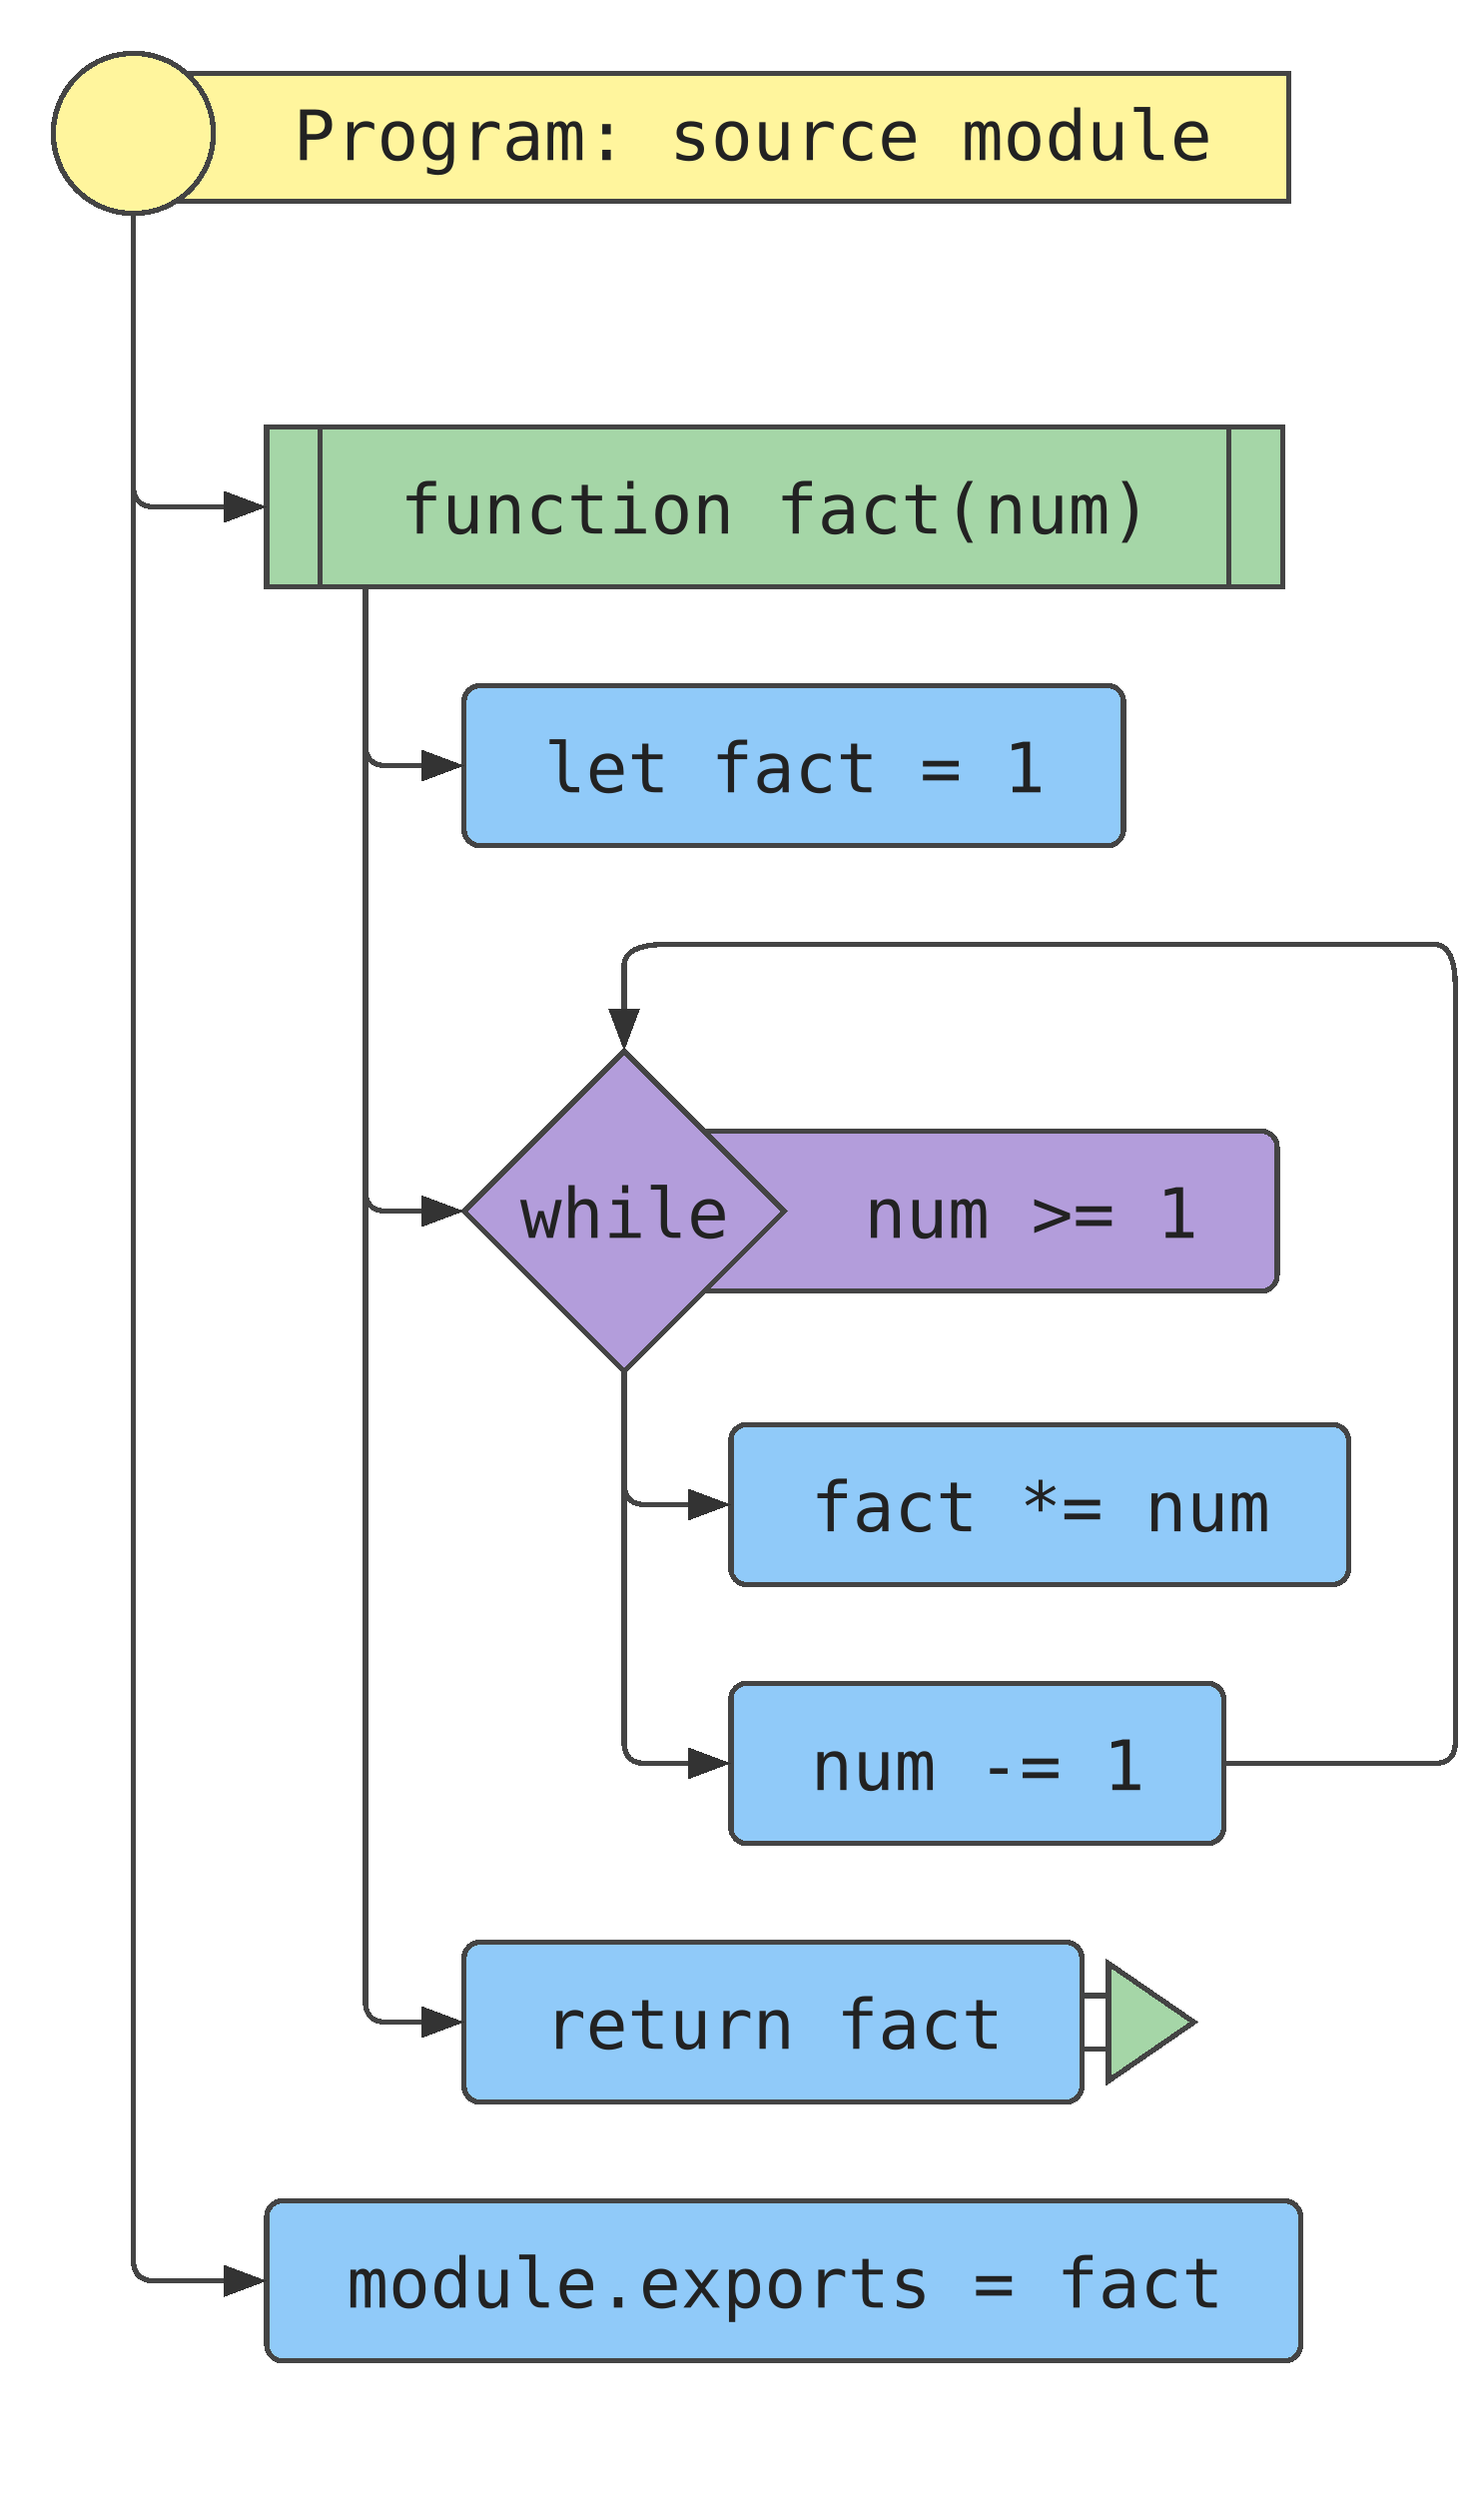
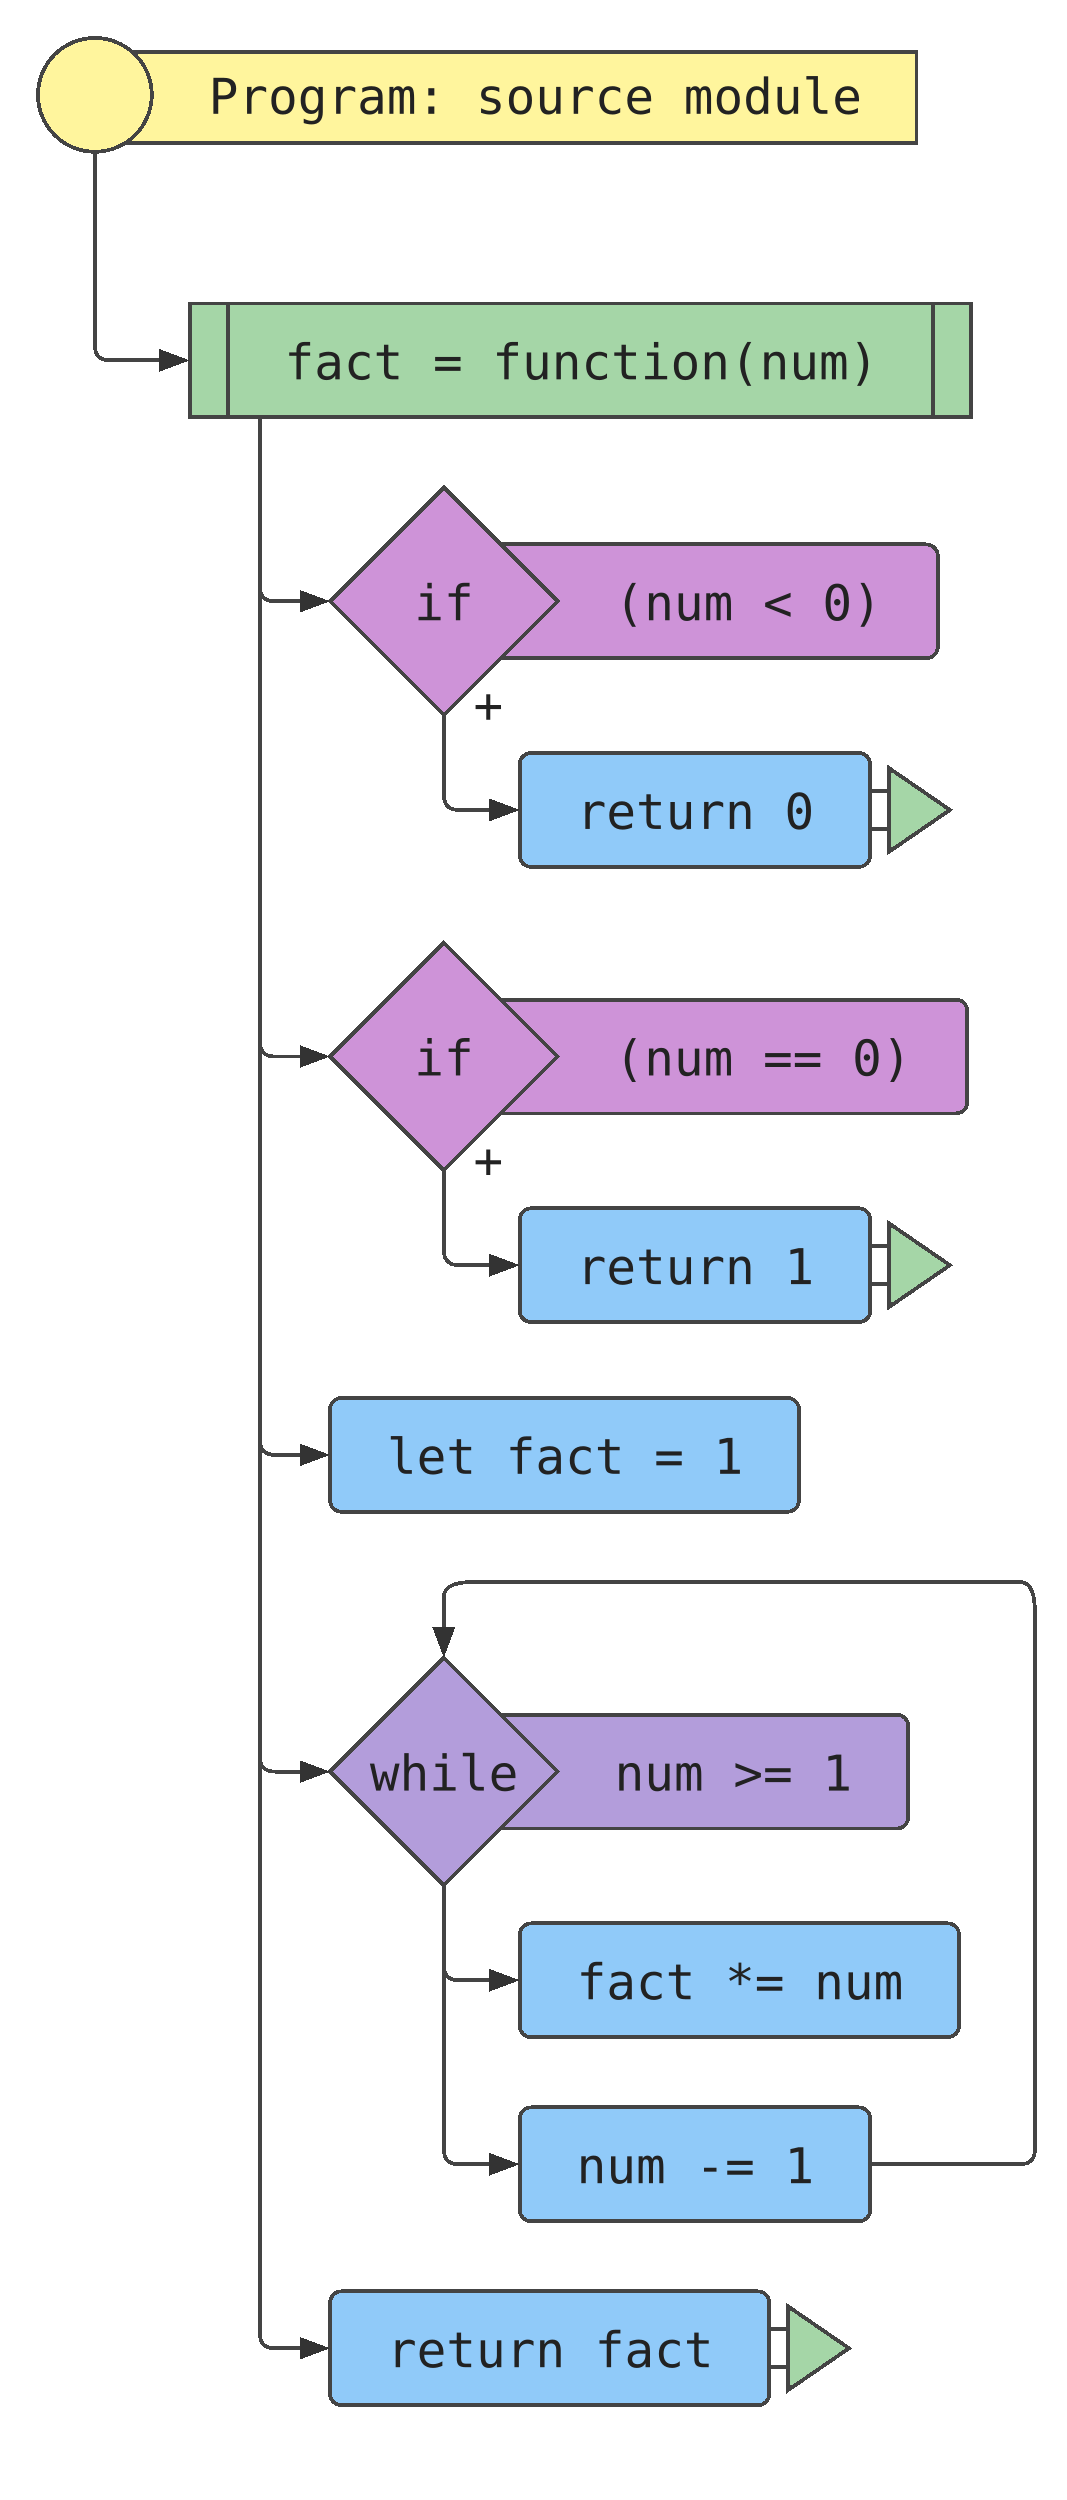
- <svg xmlns="http://www.w3.org/2000/svg" width="278" height="468" shape-rendering="optimizeSpeed">
+ <svg xmlns="http://www.w3.org/2000/svg" width="281" height="659" shape-rendering="optimizeSpeed">
  <g>
-     <rect x="50" y="80" width="190.4" height="30" style="fill:#a5d6a7; stroke:#444; stroke-width:1" />
+     <rect x="50" y="80" width="206" height="30" style="fill:#a5d6a7; stroke:#444; stroke-width:1" />
    <line x1="60" y1="80" x2="60" y2="110" style="fill:#a5d6a7; stroke:#444; stroke-width:1" />
-     <line x1="230.4" y1="80" x2="230.4" y2="110" style="fill:#a5d6a7; stroke:#444; stroke-width:1" />
+     <line x1="246" y1="80" x2="246" y2="110" style="fill:#a5d6a7; stroke:#444; stroke-width:1" />
    <text x="75" y="100" font-family="monospace" font-size="13" fill="#222">
-       <tspan x="75" y="100">function fact(num)</tspan>
+       <tspan x="75" y="100">fact = function(num)</tspan>
    </text>
  </g>
  <g>
-     <rect x="87" y="128.5" width="123.6" height="30" rx="3" ry="3" style="fill:#90caf9; stroke:#444; stroke-width:1" />
-     <text x="102" y="148.5" font-family="monospace" font-size="13" fill="#222">
-       <tspan x="102" y="148.5">let fact = 1</tspan>
+     <rect x="117" y="143.5" width="130.2" height="30" rx="3" ry="3" style="fill:#ce93d8; stroke:#444; stroke-width:1" />
+     <polygon points="87,158.5 117,128.5 147,158.5 117,188.5" style="fill:#ce93d8; stroke:#444; stroke-width:1" />
+     <text x="162" y="163.5" font-family="monospace" font-size="13" fill="#222">
+       <tspan x="162" y="163.5">(num &lt; 0)</tspan>
+     </text>
+     <text x="109.2" y="163.5" font-family="monospace" font-size="13" fill="#222">if</text>
+     <text x="124.8" y="190.45" font-family="monospace" font-size="13" fill="#222">+</text>
+   </g>
+   <g>
+     <rect x="137" y="198.5" width="92.4" height="30" rx="3" ry="3" style="fill:#90caf9; stroke:#444; stroke-width:1" />
+     <line x1="229.4" y1="208.5" x2="234.4" y2="208.5" style="fill:#a5d6a7; stroke:#444; stroke-width:1" />
+     <line x1="229.4" y1="218.5" x2="234.4" y2="218.5" style="fill:#a5d6a7; stroke:#444; stroke-width:1" />
+     <path d="M234.4, 202.5 L250.4, 213.5 L234.4, 224.5 Z" fill="#a5d6a7" stroke="#444" stroke-width="1" />
+     <text x="152" y="218.5" font-family="monospace" font-size="13" fill="#222">
+       <tspan x="152" y="218.5">return 0</tspan>
    </text>
  </g>
  <g>
-     <rect x="117" y="212" width="122.4" height="30" rx="3" ry="3" style="fill:#b39ddb; stroke:#444; stroke-width:1" />
-     <polygon points="87,227 117,197 147,227 117,257" style="fill:#b39ddb; stroke:#444; stroke-width:1" />
-     <text x="162" y="232" font-family="monospace" font-size="13" fill="#222">
-       <tspan x="162" y="232">num &gt;= 1</tspan>
+     <rect x="117" y="263.5" width="138" height="30" rx="3" ry="3" style="fill:#ce93d8; stroke:#444; stroke-width:1" />
+     <polygon points="87,278.5 117,248.5 147,278.5 117,308.5" style="fill:#ce93d8; stroke:#444; stroke-width:1" />
+     <text x="162" y="283.5" font-family="monospace" font-size="13" fill="#222">
+       <tspan x="162" y="283.5">(num == 0)</tspan>
    </text>
-     <text x="97.5" y="232" font-family="monospace" font-size="13" fill="#222">while</text>
+     <text x="109.2" y="283.5" font-family="monospace" font-size="13" fill="#222">if</text>
+     <text x="124.8" y="310.45" font-family="monospace" font-size="13" fill="#222">+</text>
  </g>
  <g>
-     <rect x="137" y="267" width="115.8" height="30" rx="3" ry="3" style="fill:#90caf9; stroke:#444; stroke-width:1" />
-     <text x="152" y="287" font-family="monospace" font-size="13" fill="#222">
-       <tspan x="152" y="287">fact *= num</tspan>
+     <rect x="137" y="318.5" width="92.4" height="30" rx="3" ry="3" style="fill:#90caf9; stroke:#444; stroke-width:1" />
+     <line x1="229.4" y1="328.5" x2="234.4" y2="328.5" style="fill:#a5d6a7; stroke:#444; stroke-width:1" />
+     <line x1="229.4" y1="338.5" x2="234.4" y2="338.5" style="fill:#a5d6a7; stroke:#444; stroke-width:1" />
+     <path d="M234.4, 322.5 L250.4, 333.5 L234.4, 344.5 Z" fill="#a5d6a7" stroke="#444" stroke-width="1" />
+     <text x="152" y="338.5" font-family="monospace" font-size="13" fill="#222">
+       <tspan x="152" y="338.5">return 1</tspan>
    </text>
  </g>
  <g>
-     <rect x="137" y="315.5" width="92.4" height="30" rx="3" ry="3" style="fill:#90caf9; stroke:#444; stroke-width:1" />
-     <text x="152" y="335.5" font-family="monospace" font-size="13" fill="#222">
-       <tspan x="152" y="335.5">num -= 1</tspan>
+     <rect x="87" y="368.5" width="123.6" height="30" rx="3" ry="3" style="fill:#90caf9; stroke:#444; stroke-width:1" />
+     <text x="102" y="388.5" font-family="monospace" font-size="13" fill="#222">
+       <tspan x="102" y="388.5">let fact = 1</tspan>
    </text>
  </g>
  <g>
-     <rect x="87" y="364" width="115.8" height="30" rx="3" ry="3" style="fill:#90caf9; stroke:#444; stroke-width:1" />
-     <line x1="202.8" y1="374" x2="207.8" y2="374" style="fill:#a5d6a7; stroke:#444; stroke-width:1" />
-     <line x1="202.8" y1="384" x2="207.8" y2="384" style="fill:#a5d6a7; stroke:#444; stroke-width:1" />
-     <path d="M207.8, 368 L223.8, 379 L207.8, 390 Z" fill="#a5d6a7" stroke="#444" stroke-width="1" />
-     <text x="102" y="384" font-family="monospace" font-size="13" fill="#222">
-       <tspan x="102" y="384">return fact</tspan>
+     <rect x="117" y="452" width="122.4" height="30" rx="3" ry="3" style="fill:#b39ddb; stroke:#444; stroke-width:1" />
+     <polygon points="87,467 117,437 147,467 117,497" style="fill:#b39ddb; stroke:#444; stroke-width:1" />
+     <text x="162" y="472" font-family="monospace" font-size="13" fill="#222">
+       <tspan x="162" y="472">num &gt;= 1</tspan>
+     </text>
+     <text x="97.5" y="472" font-family="monospace" font-size="13" fill="#222">while</text>
+   </g>
+   <g>
+     <rect x="137" y="507" width="115.8" height="30" rx="3" ry="3" style="fill:#90caf9; stroke:#444; stroke-width:1" />
+     <text x="152" y="527" font-family="monospace" font-size="13" fill="#222">
+       <tspan x="152" y="527">fact *= num</tspan>
    </text>
  </g>
  <g>
-     <rect x="50" y="412.5" width="193.8" height="30" rx="3" ry="3" style="fill:#90caf9; stroke:#444; stroke-width:1" />
-     <text x="65" y="432.5" font-family="monospace" font-size="13" fill="#222">
-       <tspan x="65" y="432.5">module.exports = fact</tspan>
+     <rect x="137" y="555.5" width="92.4" height="30" rx="3" ry="3" style="fill:#90caf9; stroke:#444; stroke-width:1" />
+     <text x="152" y="575.5" font-family="monospace" font-size="13" fill="#222">
+       <tspan x="152" y="575.5">num -= 1</tspan>
+     </text>
+   </g>
+   <g>
+     <rect x="87" y="604" width="115.8" height="30" rx="3" ry="3" style="fill:#90caf9; stroke:#444; stroke-width:1" />
+     <line x1="202.8" y1="614" x2="207.8" y2="614" style="fill:#a5d6a7; stroke:#444; stroke-width:1" />
+     <line x1="202.8" y1="624" x2="207.8" y2="624" style="fill:#a5d6a7; stroke:#444; stroke-width:1" />
+     <path d="M207.8, 608 L223.8, 619 L207.8, 630 Z" fill="#a5d6a7" stroke="#444" stroke-width="1" />
+     <text x="102" y="624" font-family="monospace" font-size="13" fill="#222">
+       <tspan x="102" y="624">return fact</tspan>
    </text>
  </g>
  <g>
    <rect x="25" y="13.75" width="216.6" height="24" style="fill:#fff59d; stroke:#444; stroke-width:1" />
    <circle cx="25" cy="25" r="15" style="fill:#fff59d; stroke:#444; stroke-width:1" />
    <text x="55" y="30" font-family="monospace" font-size="13" fill="#222">
      <tspan x="55" y="30">Program: source module</tspan>
    </text>
  </g>
  <g>
    <path d="M25, 40 L25 91 Q25 95                 29 95                 L42 95 " style="fill:none; stroke:#444; stroke-width:1" />
    <path d="M42, 92 L50, 95 L42, 98 Z" fill="#333" />
  </g>
  <g>
-     <path d="M68.5, 110 L68.5 139.5 Q68.5 143.5                 72.5 143.5                 L79 143.5 " style="fill:none; stroke:#444; stroke-width:1" />
-     <path d="M79, 140.5 L87, 143.5 L79, 146.5 Z" fill="#333" />
+     <path d="M68.5, 110 L68.5 154.5 Q68.5 158.5                 72.5 158.5                 L79 158.5 " style="fill:none; stroke:#444; stroke-width:1" />
+     <path d="M79, 155.5 L87, 158.5 L79, 161.5 Z" fill="#333" />
  </g>
  <g>
-     <path d="M68.5, 110 L68.5 223 Q68.5 227                 72.5 227                 L79 227 " style="fill:none; stroke:#444; stroke-width:1" />
-     <path d="M79, 224 L87, 227 L79, 230 Z" fill="#333" />
+     <path d="M117, 188.5 L117 209.5 Q117 213.5                 121 213.5                 L129 213.5 " style="fill:none; stroke:#444; stroke-width:1" />
+     <path d="M129, 210.5 L137, 213.5 L129, 216.5 Z" fill="#333" />
  </g>
  <g>
-     <path d="M117, 257 L117 278 Q117 282                 121 282                 L129 282 " style="fill:none; stroke:#444; stroke-width:1" />
-     <path d="M129, 279 L137, 282 L129, 285 Z" fill="#333" />
+     <path d="M68.5, 110 L68.5 274.5 Q68.5 278.5                 72.5 278.5                 L79 278.5 " style="fill:none; stroke:#444; stroke-width:1" />
+     <path d="M79, 275.5 L87, 278.5 L79, 281.5 Z" fill="#333" />
  </g>
  <g>
-     <path d="M117, 257 L117 326.5 Q117 330.5                 121 330.5                 L129 330.5 " style="fill:none; stroke:#444; stroke-width:1" />
-     <path d="M129, 327.5 L137, 330.5 L129, 333.5 Z" fill="#333" />
+     <path d="M117, 308.5 L117 329.5 Q117 333.5                 121 333.5                 L129 333.5 " style="fill:none; stroke:#444; stroke-width:1" />
+     <path d="M129, 330.5 L137, 333.5 L129, 336.5 Z" fill="#333" />
  </g>
  <g>
-     <path d="M229.4, 330.5 L268.8 330.5  Q272.8 330.5                 272.8 326.5                 L272.8 185 Q272.8 177                 268.8 177                 L125 177  Q117 177                 117 181                 L117 189" style="fill:none; stroke:#444; stroke-width:1" />
-     <path d="M114, 189 L117, 197 L120, 189 Z" fill="#333" />
+     <path d="M68.5, 110 L68.5 379.5 Q68.5 383.5                 72.5 383.5                 L79 383.5 " style="fill:none; stroke:#444; stroke-width:1" />
+     <path d="M79, 380.5 L87, 383.5 L79, 386.5 Z" fill="#333" />
  </g>
  <g>
-     <path d="M68.5, 110 L68.5 375 Q68.5 379                 72.5 379                 L79 379 " style="fill:none; stroke:#444; stroke-width:1" />
-     <path d="M79, 376 L87, 379 L79, 382 Z" fill="#333" />
+     <path d="M68.5, 110 L68.5 463 Q68.5 467                 72.5 467                 L79 467 " style="fill:none; stroke:#444; stroke-width:1" />
+     <path d="M79, 464 L87, 467 L79, 470 Z" fill="#333" />
  </g>
  <g>
-     <path d="M25, 40 L25 423.5 Q25 427.5                 29 427.5                 L42 427.5 " style="fill:none; stroke:#444; stroke-width:1" />
-     <path d="M42, 424.5 L50, 427.5 L42, 430.5 Z" fill="#333" />
+     <path d="M117, 497 L117 518 Q117 522                 121 522                 L129 522 " style="fill:none; stroke:#444; stroke-width:1" />
+     <path d="M129, 519 L137, 522 L129, 525 Z" fill="#333" />
+   </g>
+   <g>
+     <path d="M117, 497 L117 566.5 Q117 570.5                 121 570.5                 L129 570.5 " style="fill:none; stroke:#444; stroke-width:1" />
+     <path d="M129, 567.5 L137, 570.5 L129, 573.5 Z" fill="#333" />
+   </g>
+   <g>
+     <path d="M229.4, 570.5 L268.8 570.5  Q272.8 570.5                 272.8 566.5                 L272.8 425 Q272.8 417                 268.8 417                 L125 417  Q117 417                 117 421                 L117 429" style="fill:none; stroke:#444; stroke-width:1" />
+     <path d="M114, 429 L117, 437 L120, 429 Z" fill="#333" />
+   </g>
+   <g>
+     <path d="M68.5, 110 L68.5 615 Q68.5 619                 72.5 619                 L79 619 " style="fill:none; stroke:#444; stroke-width:1" />
+     <path d="M79, 616 L87, 619 L79, 622 Z" fill="#333" />
  </g>
</svg>
